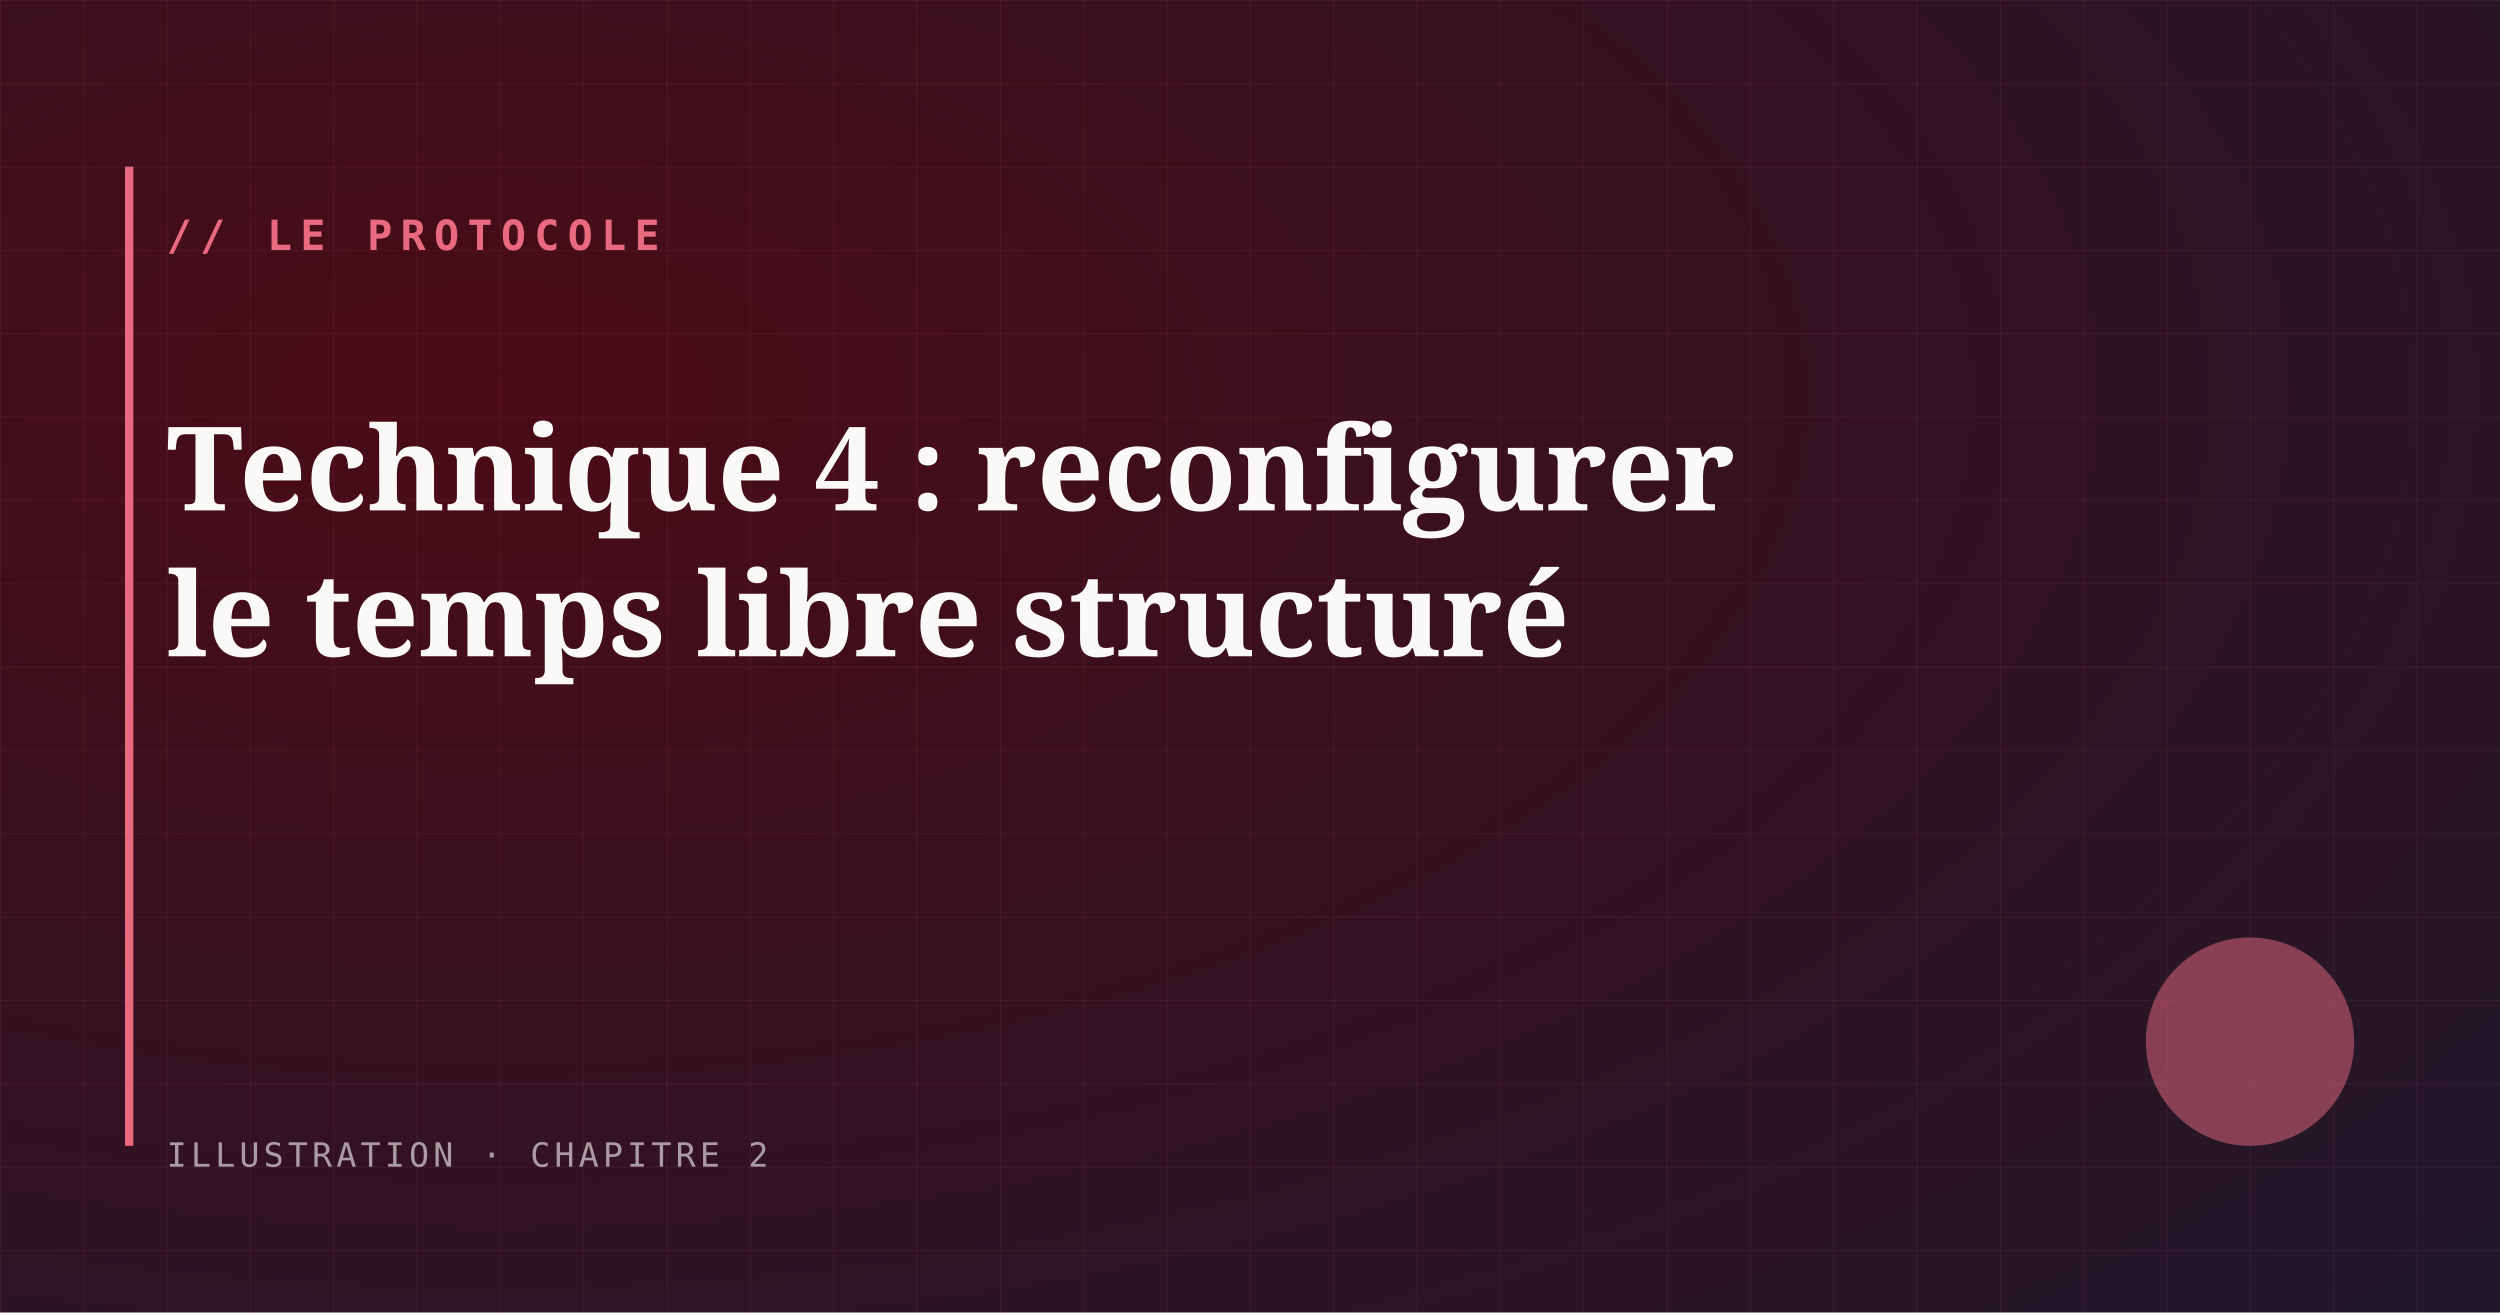
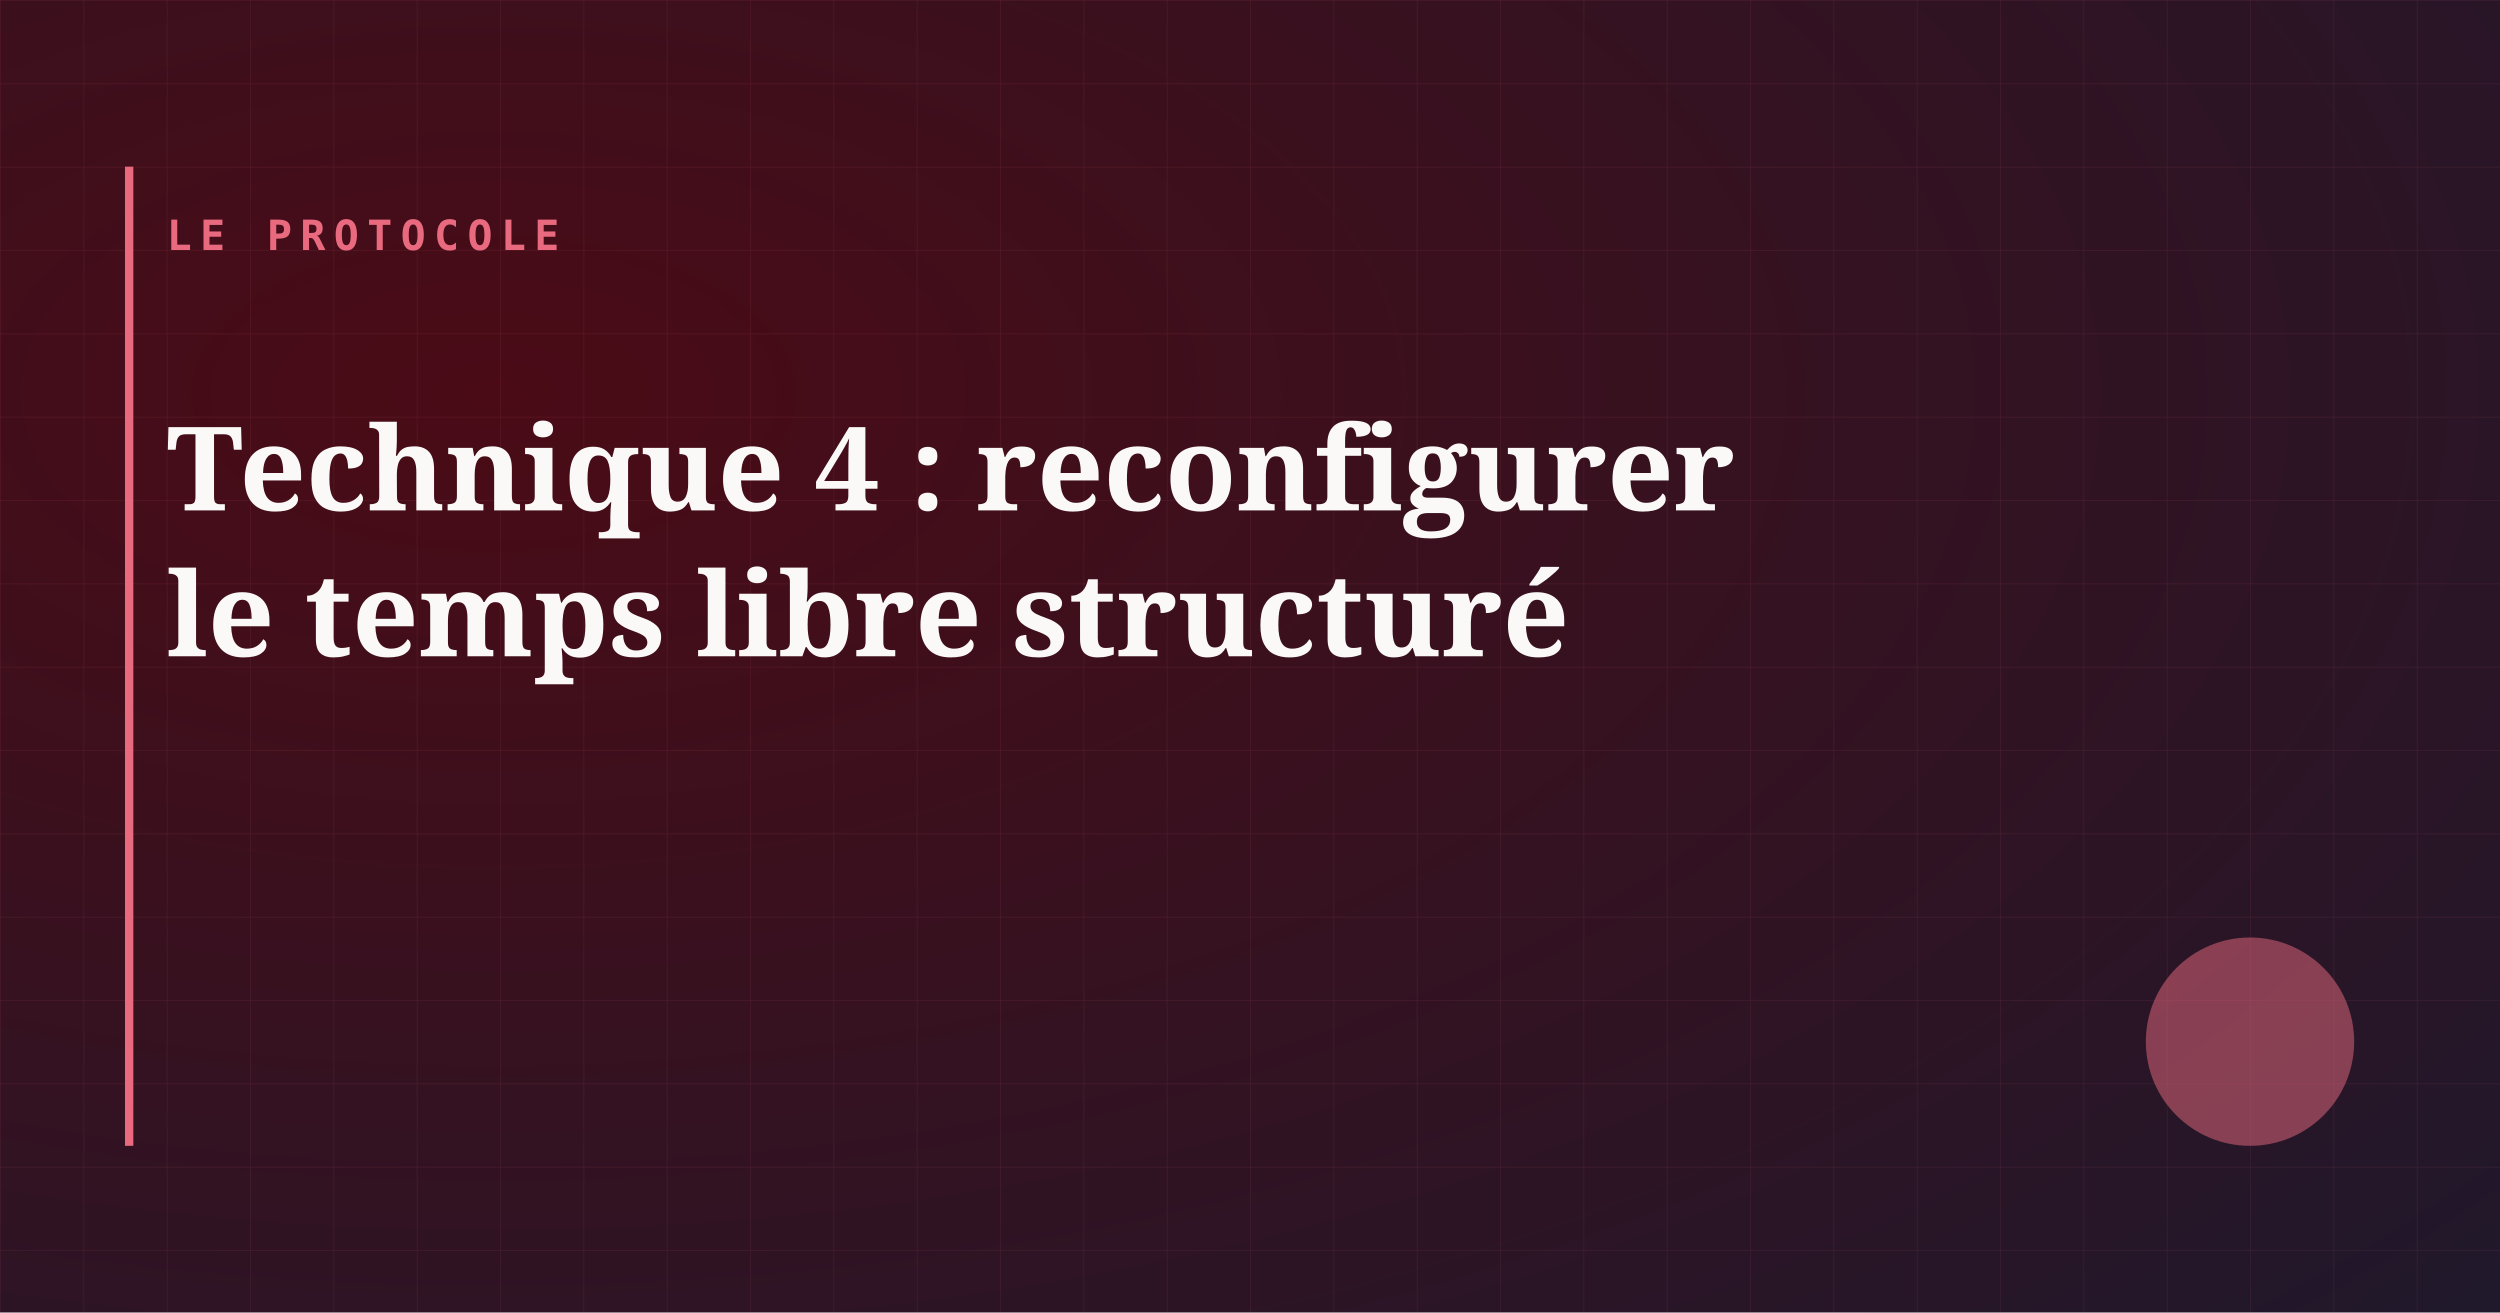
<svg xmlns="http://www.w3.org/2000/svg" viewBox="0 0 1200 630" width="1200" height="630">
  <defs>
    <radialGradient id="bg" cx="20%" cy="30%" r="120%">
      <stop offset="0%" stop-color="#4a0b16" />
      <stop offset="100%" stop-color="#1A1A2E" />
    </radialGradient>
  </defs>
  <rect width="1200" height="630" fill="url(#bg)" />
  <defs>
    <pattern id="grid" width="40" height="40" patternUnits="userSpaceOnUse">
      <path d="M 40 0 L 0 0 0 40" fill="none" stroke="#e96a7f" stroke-width="0.5" opacity="0.15" />
    </pattern>
  </defs>
  <rect width="1200" height="630" fill="url(#grid)" />
  <rect x="60" y="80" width="4" height="470" fill="#e96a7f" />
  <circle cx="1080" cy="500" r="50" fill="#e96a7f" opacity="0.5" />
-   <text x="80" y="120" font-family="ui-monospace, monospace" font-size="20" font-weight="600" letter-spacing="4" fill="#e96a7f">// LE PROTOCOLE</text>
+   <text x="80" y="120" font-family="ui-monospace, monospace" font-size="20" font-weight="600" letter-spacing="4" fill="#e96a7f">LE PROTOCOLE</text>
  <text x="80" y="245" font-family="Georgia, serif" font-size="56" font-weight="bold" fill="#FAF9F7">Technique 4 : reconfigurer</text>
  <text x="80" y="315" font-family="Georgia, serif" font-size="56" font-weight="bold" fill="#FAF9F7">le temps libre structuré</text>
-   <text x="80" y="560" font-family="ui-monospace, monospace" font-size="16" letter-spacing="2" fill="#FAF9F7" opacity="0.6">ILLUSTRATION · CHAPITRE 2</text>
</svg>
